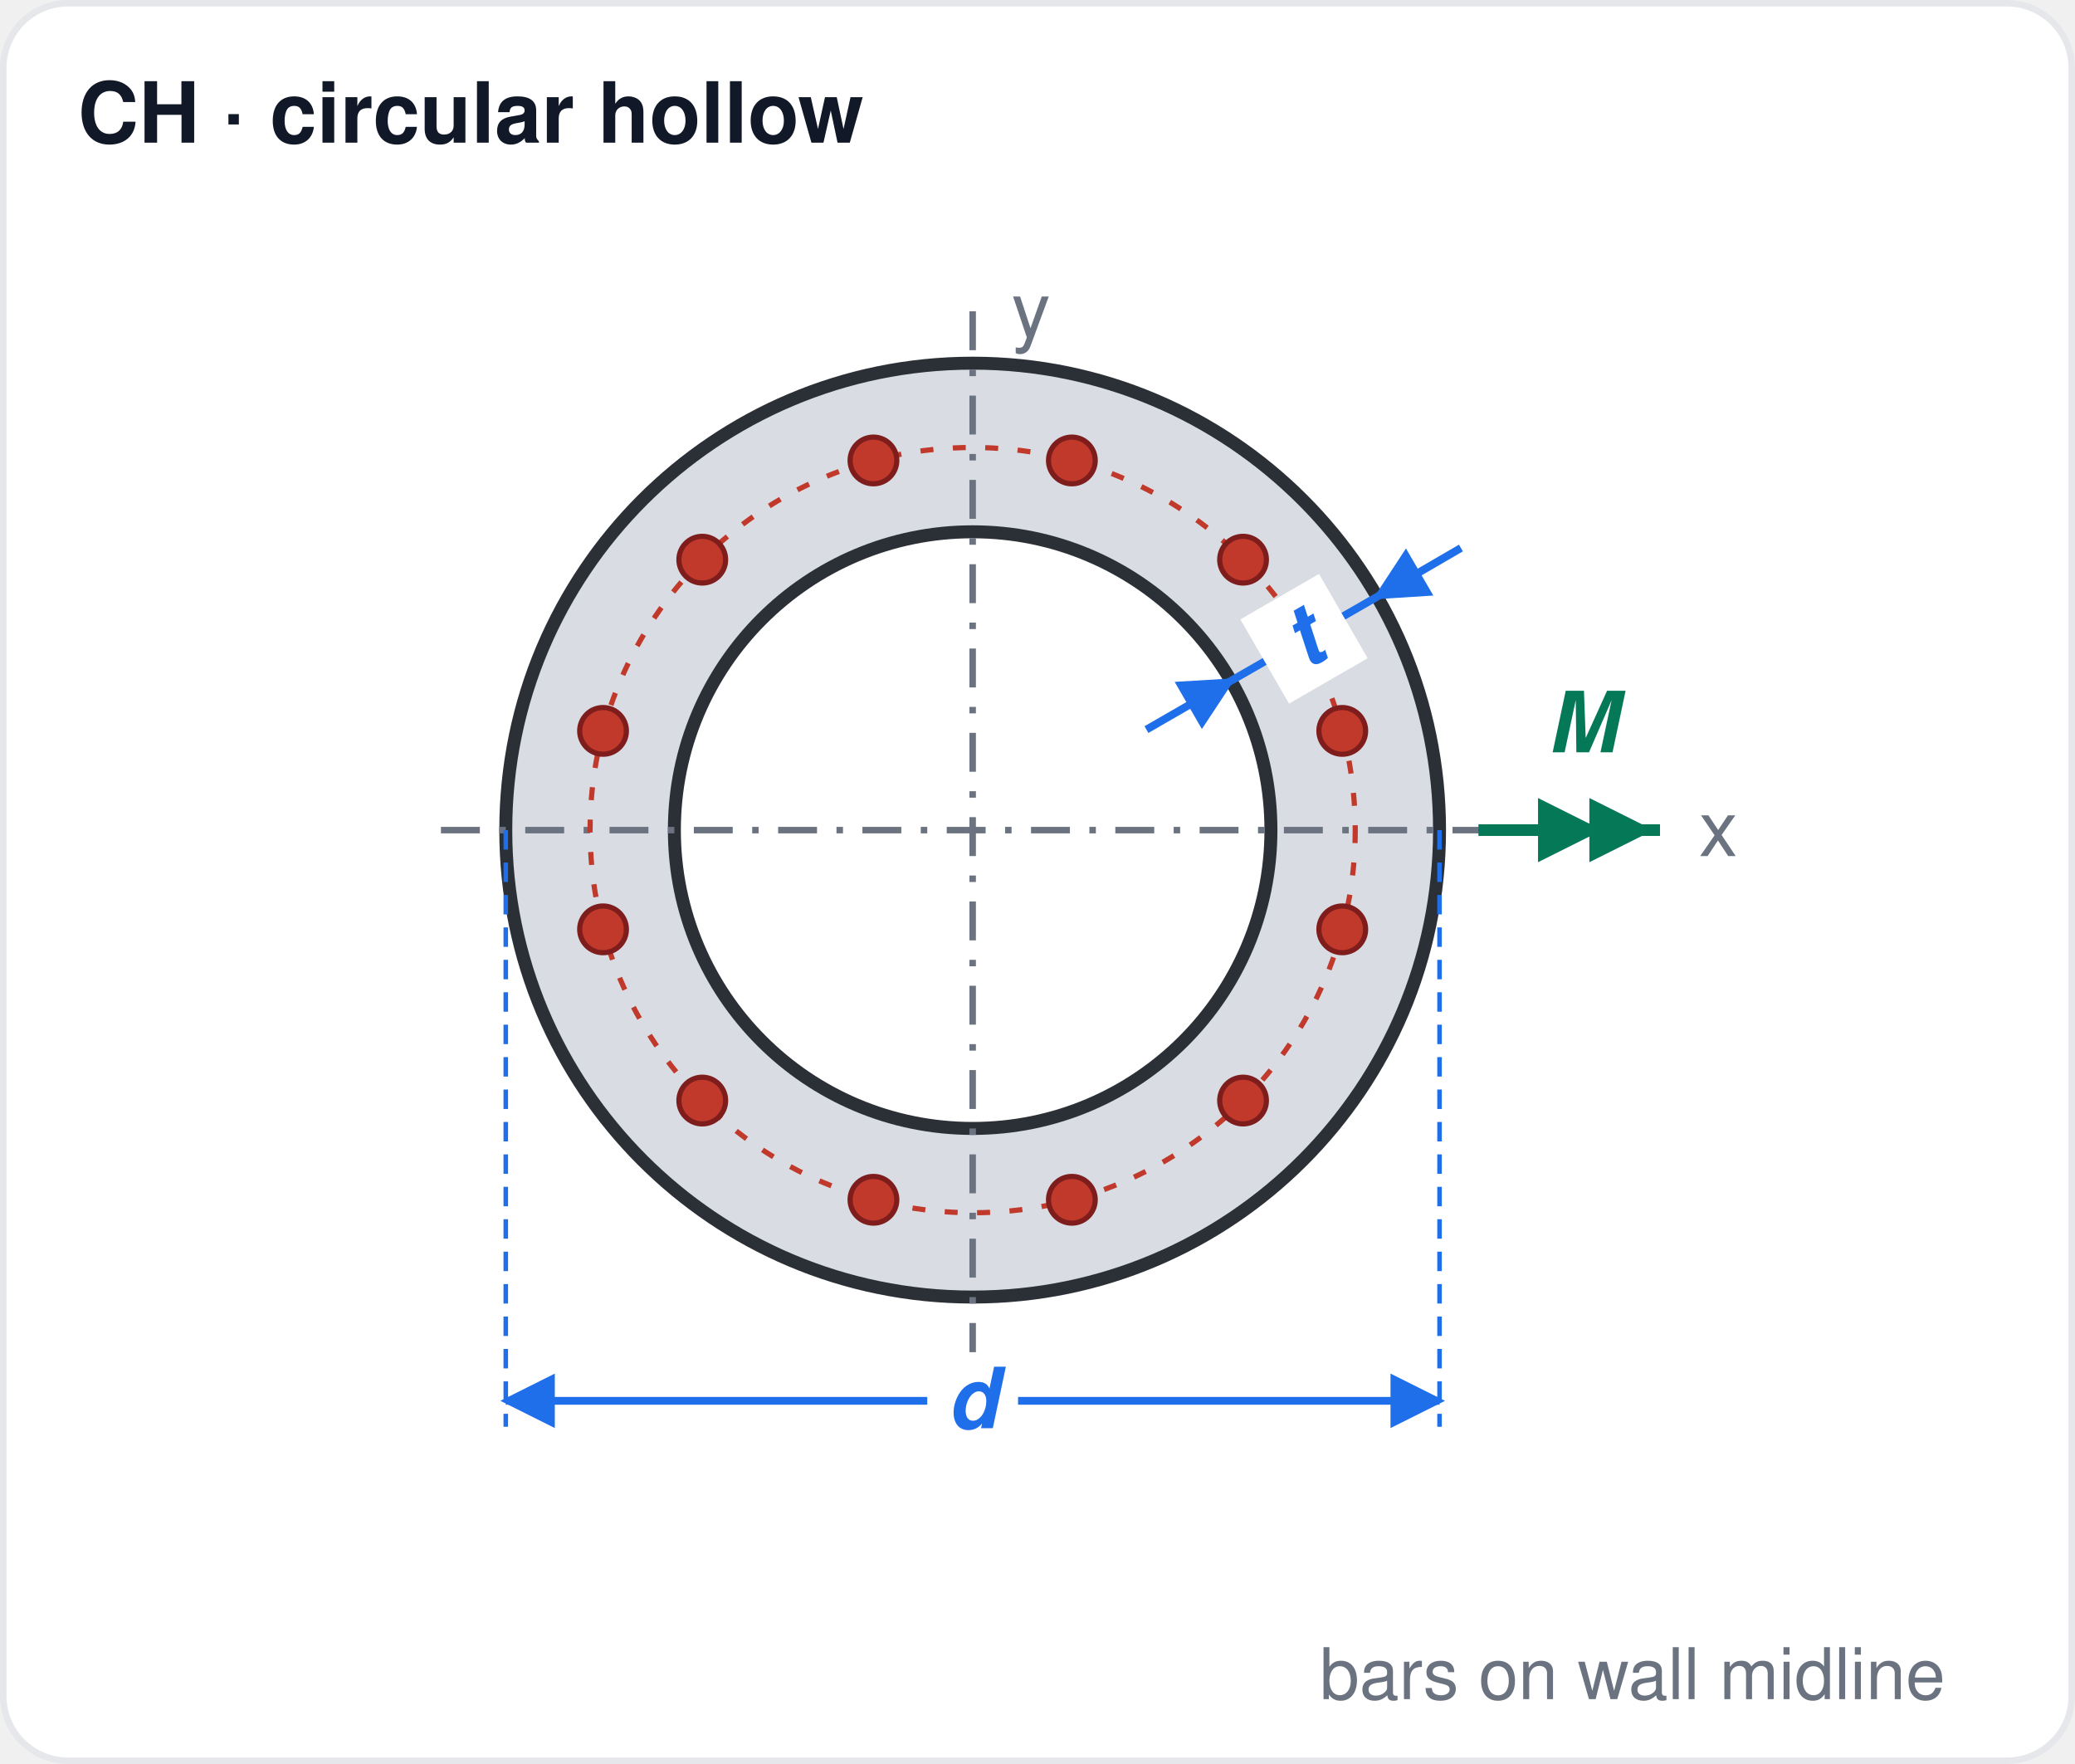
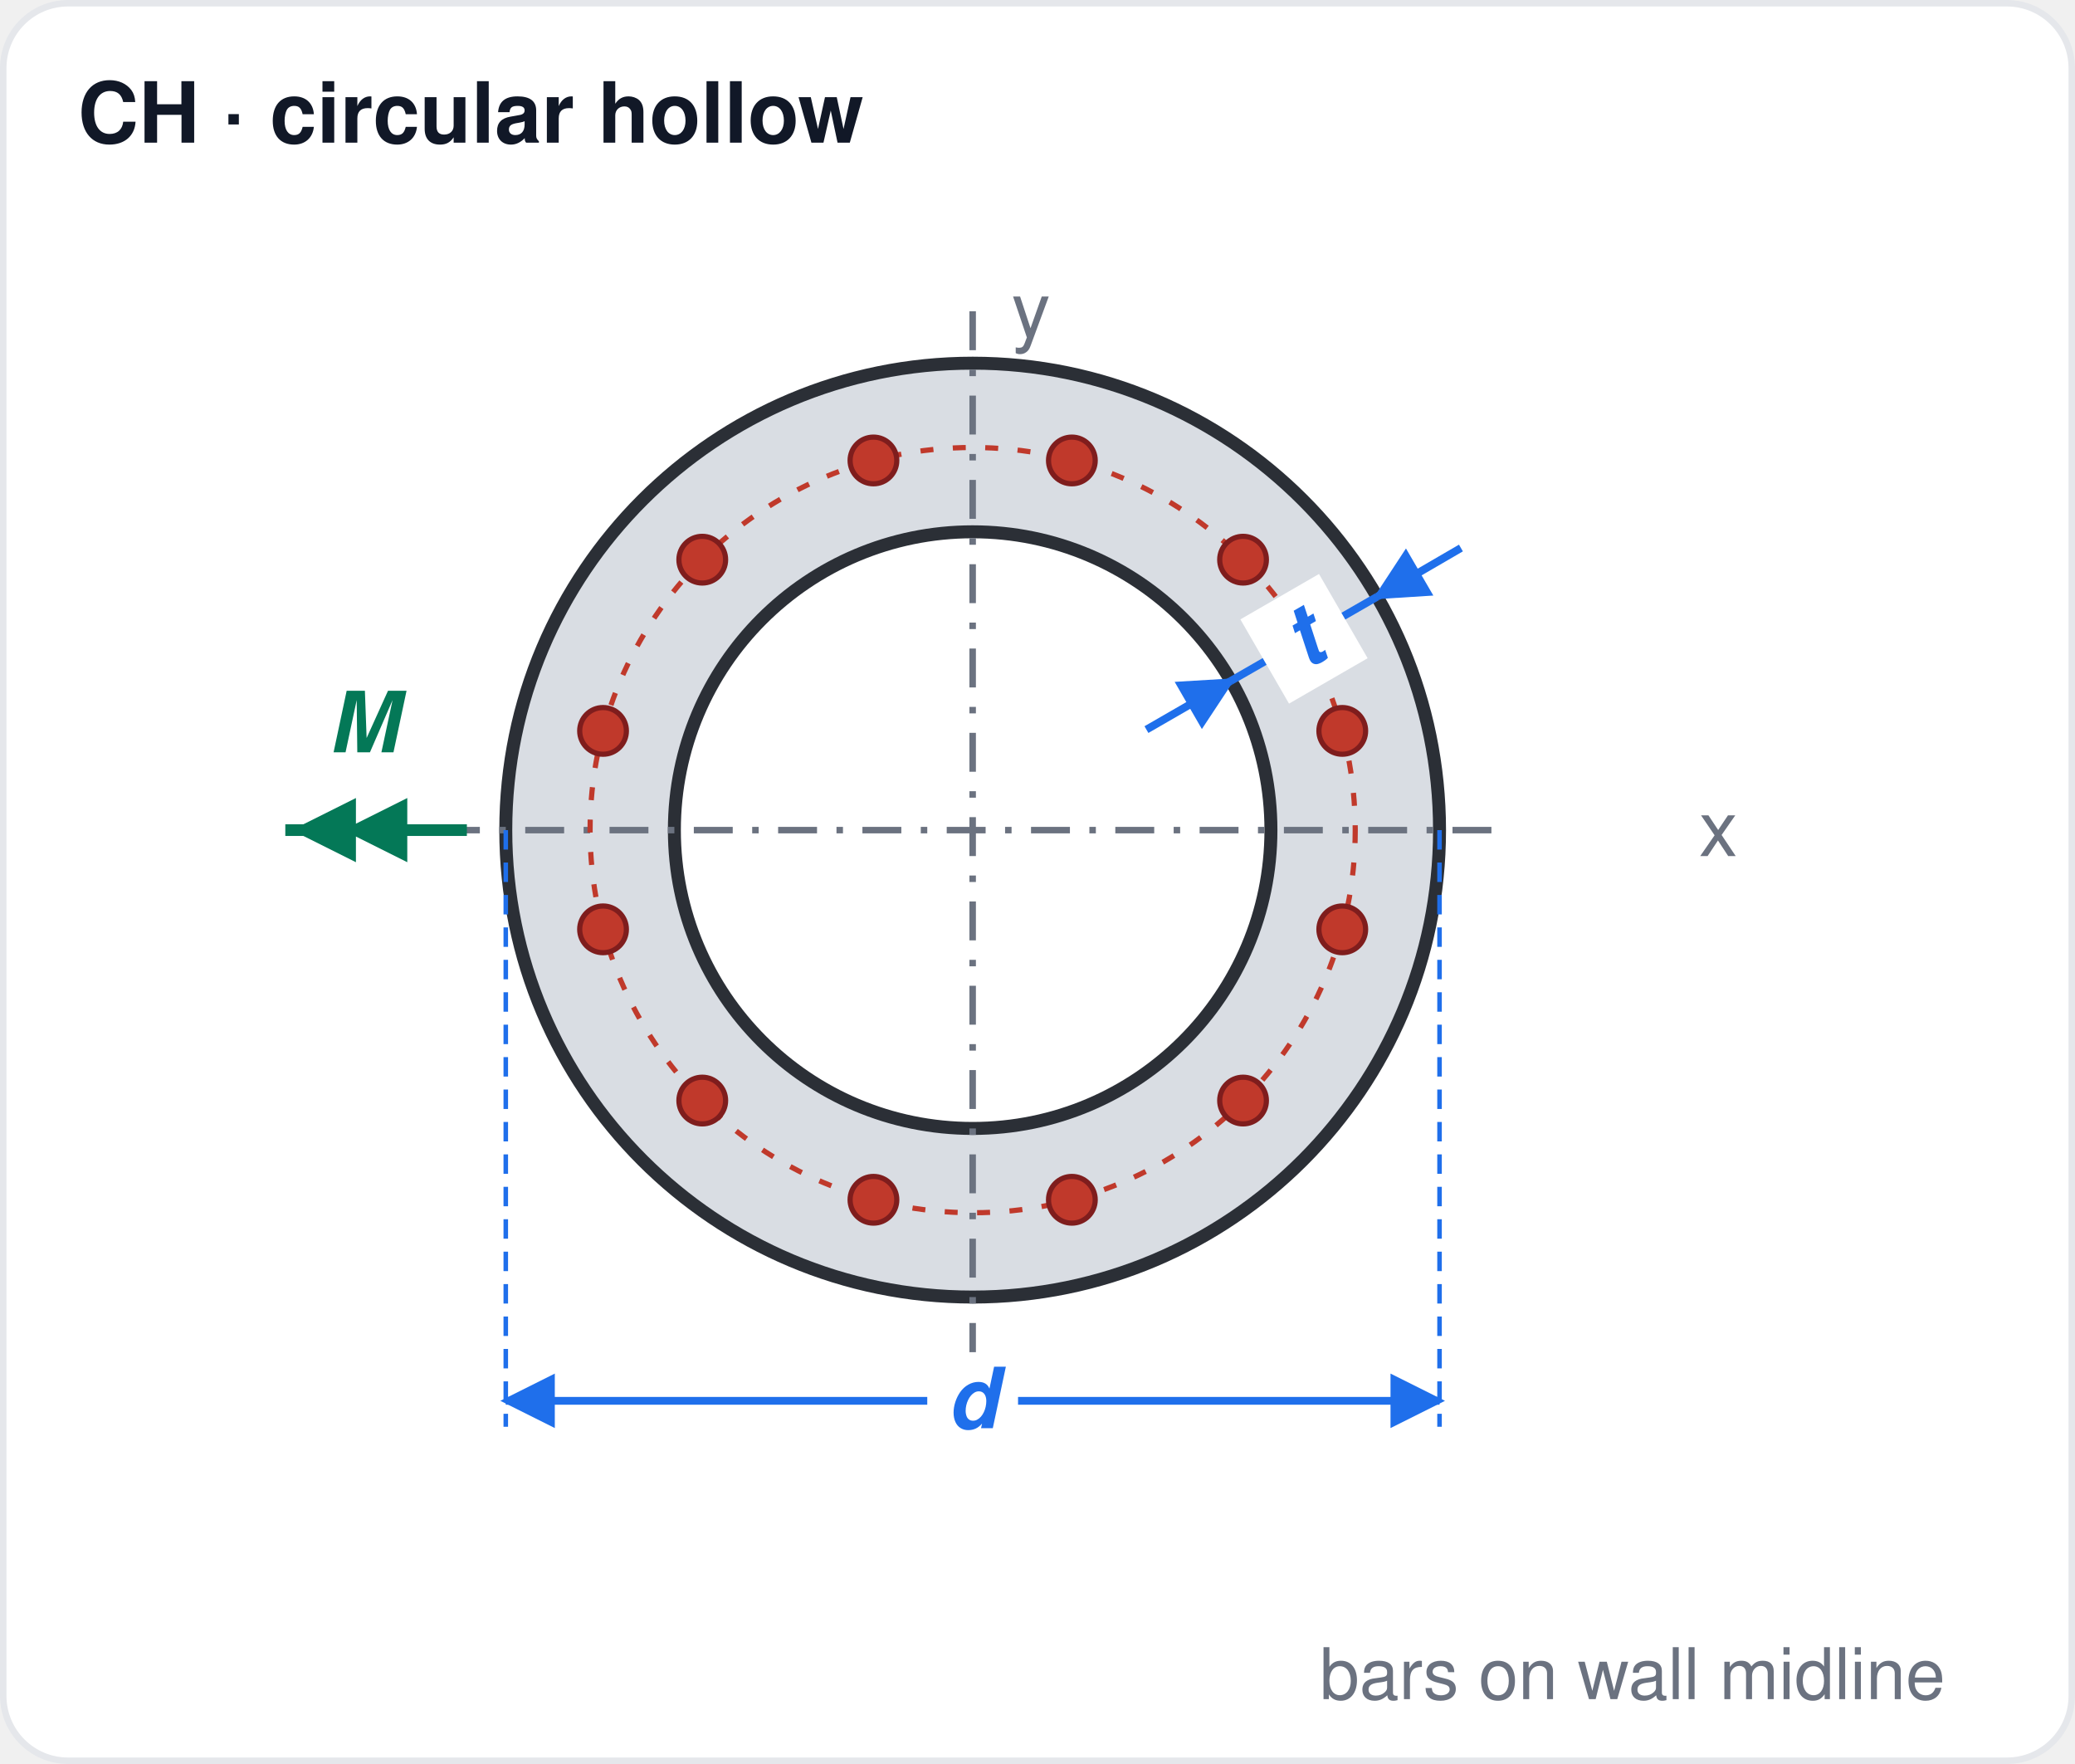
<svg xmlns="http://www.w3.org/2000/svg" width="320" height="272" viewBox="0 0 320 272" font-family="Helvetica, Arial, sans-serif" font-size="13">
  <rect x="0.5" y="0.5" width="319" height="271" rx="10" fill="#ffffff" stroke="#e5e7eb" />
  <defs>
    <marker id="a" viewBox="0 0 10 10" refX="9" refY="5" markerWidth="7" markerHeight="7" orient="auto-start-reverse">
      <path d="M0,0 L10,5 L0,10 z" fill="#1f6feb" />
    </marker>
    <marker id="mm" viewBox="0 0 20 10" refX="19" refY="5" markerWidth="11" markerHeight="5.5" orient="auto">
      <path d="M0,0 L10,5 L0,10 z M8,0 L18,5 L8,10 z" fill="#047857" />
    </marker>
    <marker id="m" viewBox="0 0 10 10" refX="9" refY="5" markerWidth="8" markerHeight="8" orient="auto-start-reverse">
      <path d="M0,0 L10,5 L0,10 z" fill="#6b7280" />
    </marker>
  </defs>
  <path d="M78,128 a72,72 0 1,0 144,0 a72,72 0 1,0 -144,0 Z M104,128 a46,46 0 1,1 92,0 a46,46 0 1,1 -92,0 Z" fill="#d9dde3" fill-rule="evenodd" stroke="#2b2f36" stroke-width="2" />
  <line x1="68" y1="128" x2="230" y2="128" stroke="#6b7280" stroke-width="1" stroke-dasharray="6,3,1,3" />
  <line x1="150" y1="210" x2="150" y2="48" stroke="#6b7280" stroke-width="1" stroke-dasharray="6,3,1,3" />
-   <line x1="228.0" y1="128.0" x2="256.0" y2="128.0" stroke="#047857" stroke-width="1.8" marker-end="url(#mm)" />
-   <text x="244.0" y="116.0" fill="#047857" font-weight="bold" font-style="italic" text-anchor="middle">M</text>
+   <line x1="72.0" y1="128.0" x2="44.0" y2="128.0" stroke="#047857" stroke-width="1.8" marker-end="url(#mm)" />
+   <text x="56.0" y="116.0" fill="#047857" font-weight="bold" font-style="italic" text-anchor="middle">M</text>
  <text x="262" y="132" fill="#6b7280" text-anchor="start" font-size="12" font-weight="normal">x</text>
  <text x="156" y="52" fill="#6b7280" text-anchor="start" font-size="12" font-weight="normal">y</text>
  <circle cx="150" cy="128" r="59.0" fill="none" stroke="#c0392b" stroke-width="0.8" stroke-dasharray="2,3" />
  <circle cx="207.0" cy="143.3" r="3.6" fill="#c0392b" stroke="#7f1d1d" stroke-width="0.8" />
  <circle cx="191.7" cy="169.7" r="3.6" fill="#c0392b" stroke="#7f1d1d" stroke-width="0.8" />
  <circle cx="165.3" cy="185.0" r="3.6" fill="#c0392b" stroke="#7f1d1d" stroke-width="0.8" />
  <circle cx="134.7" cy="185.0" r="3.6" fill="#c0392b" stroke="#7f1d1d" stroke-width="0.8" />
  <circle cx="108.3" cy="169.7" r="3.6" fill="#c0392b" stroke="#7f1d1d" stroke-width="0.8" />
  <circle cx="93.0" cy="143.3" r="3.6" fill="#c0392b" stroke="#7f1d1d" stroke-width="0.8" />
  <circle cx="93.0" cy="112.7" r="3.6" fill="#c0392b" stroke="#7f1d1d" stroke-width="0.8" />
  <circle cx="108.3" cy="86.3" r="3.6" fill="#c0392b" stroke="#7f1d1d" stroke-width="0.8" />
  <circle cx="134.7" cy="71.0" r="3.6" fill="#c0392b" stroke="#7f1d1d" stroke-width="0.8" />
  <circle cx="165.3" cy="71.0" r="3.6" fill="#c0392b" stroke="#7f1d1d" stroke-width="0.8" />
  <circle cx="191.7" cy="86.3" r="3.6" fill="#c0392b" stroke="#7f1d1d" stroke-width="0.8" />
  <circle cx="207.0" cy="112.7" r="3.6" fill="#c0392b" stroke="#7f1d1d" stroke-width="0.8" />
  <line x1="78" y1="128" x2="78" y2="220" stroke="#1f6feb" stroke-width="0.7" stroke-dasharray="3,2" />
  <line x1="222" y1="128" x2="222" y2="220" stroke="#1f6feb" stroke-width="0.7" stroke-dasharray="3,2" />
  <line x1="78" y1="216" x2="222" y2="216" stroke="#1f6feb" stroke-width="1.2" marker-start="url(#a)" marker-end="url(#a)" />
  <rect x="143.0" y="208.5" width="14" height="15" fill="#ffffff" />
  <text x="150.0" y="216.0" dominant-baseline="central" fill="#1f6feb" text-anchor="middle" font-style="italic" font-weight="bold">d</text>
  <line x1="225.3" y1="84.5" x2="212.4" y2="92.0" stroke="#1f6feb" stroke-width="1.2" marker-end="url(#a)" />
  <line x1="176.8" y1="112.5" x2="189.8" y2="105.0" stroke="#1f6feb" stroke-width="1.2" marker-end="url(#a)" />
  <line x1="212.4" y1="92.0" x2="189.8" y2="105.0" stroke="#1f6feb" stroke-width="1.2" />
  <rect x="194.1" y="91.0" width="14" height="15" fill="#ffffff" transform="rotate(-30.0 201.1 98.5)" />
  <text x="201.1" y="98.5" dominant-baseline="central" fill="#1f6feb" text-anchor="middle" font-style="italic" font-weight="bold" transform="rotate(-30.0 201.1 98.5)">t</text>
  <text x="300" y="262" fill="#6b7280" text-anchor="end" font-size="11" font-weight="normal">bars on wall midline</text>
  <text x="12" y="22" fill="#111827" text-anchor="start" font-size="13" font-weight="bold">CH · circular hollow</text>
</svg>
